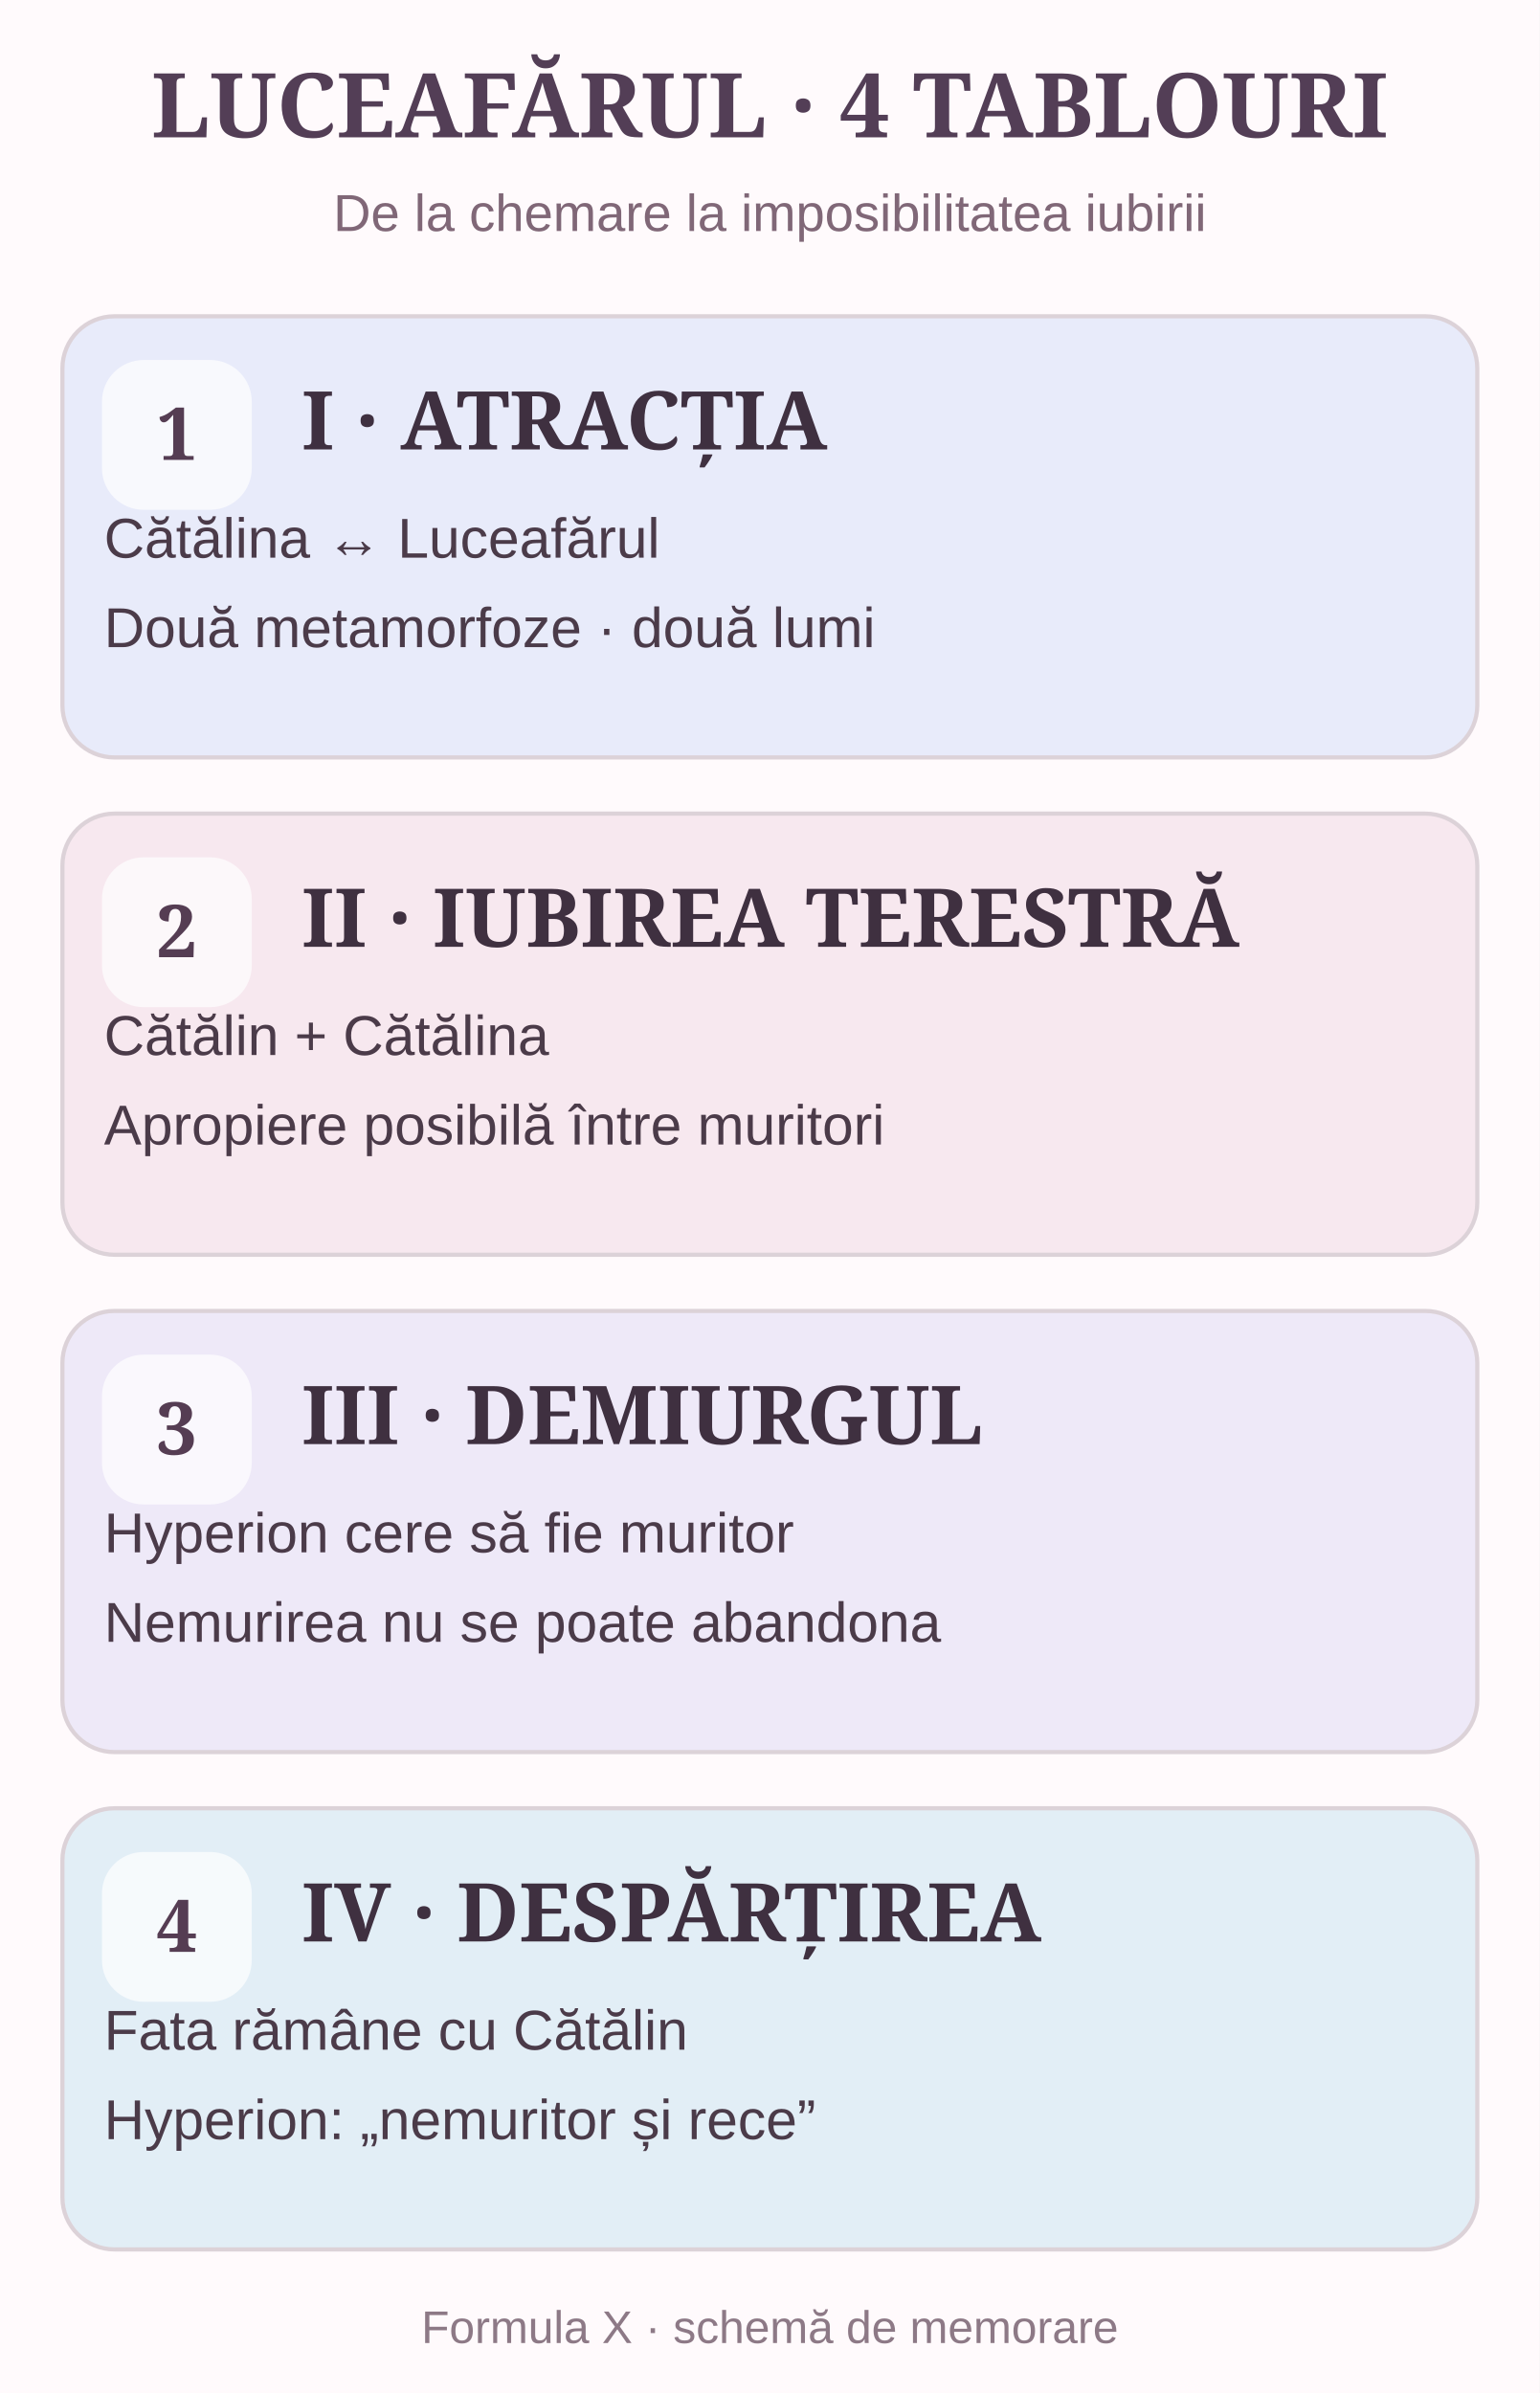
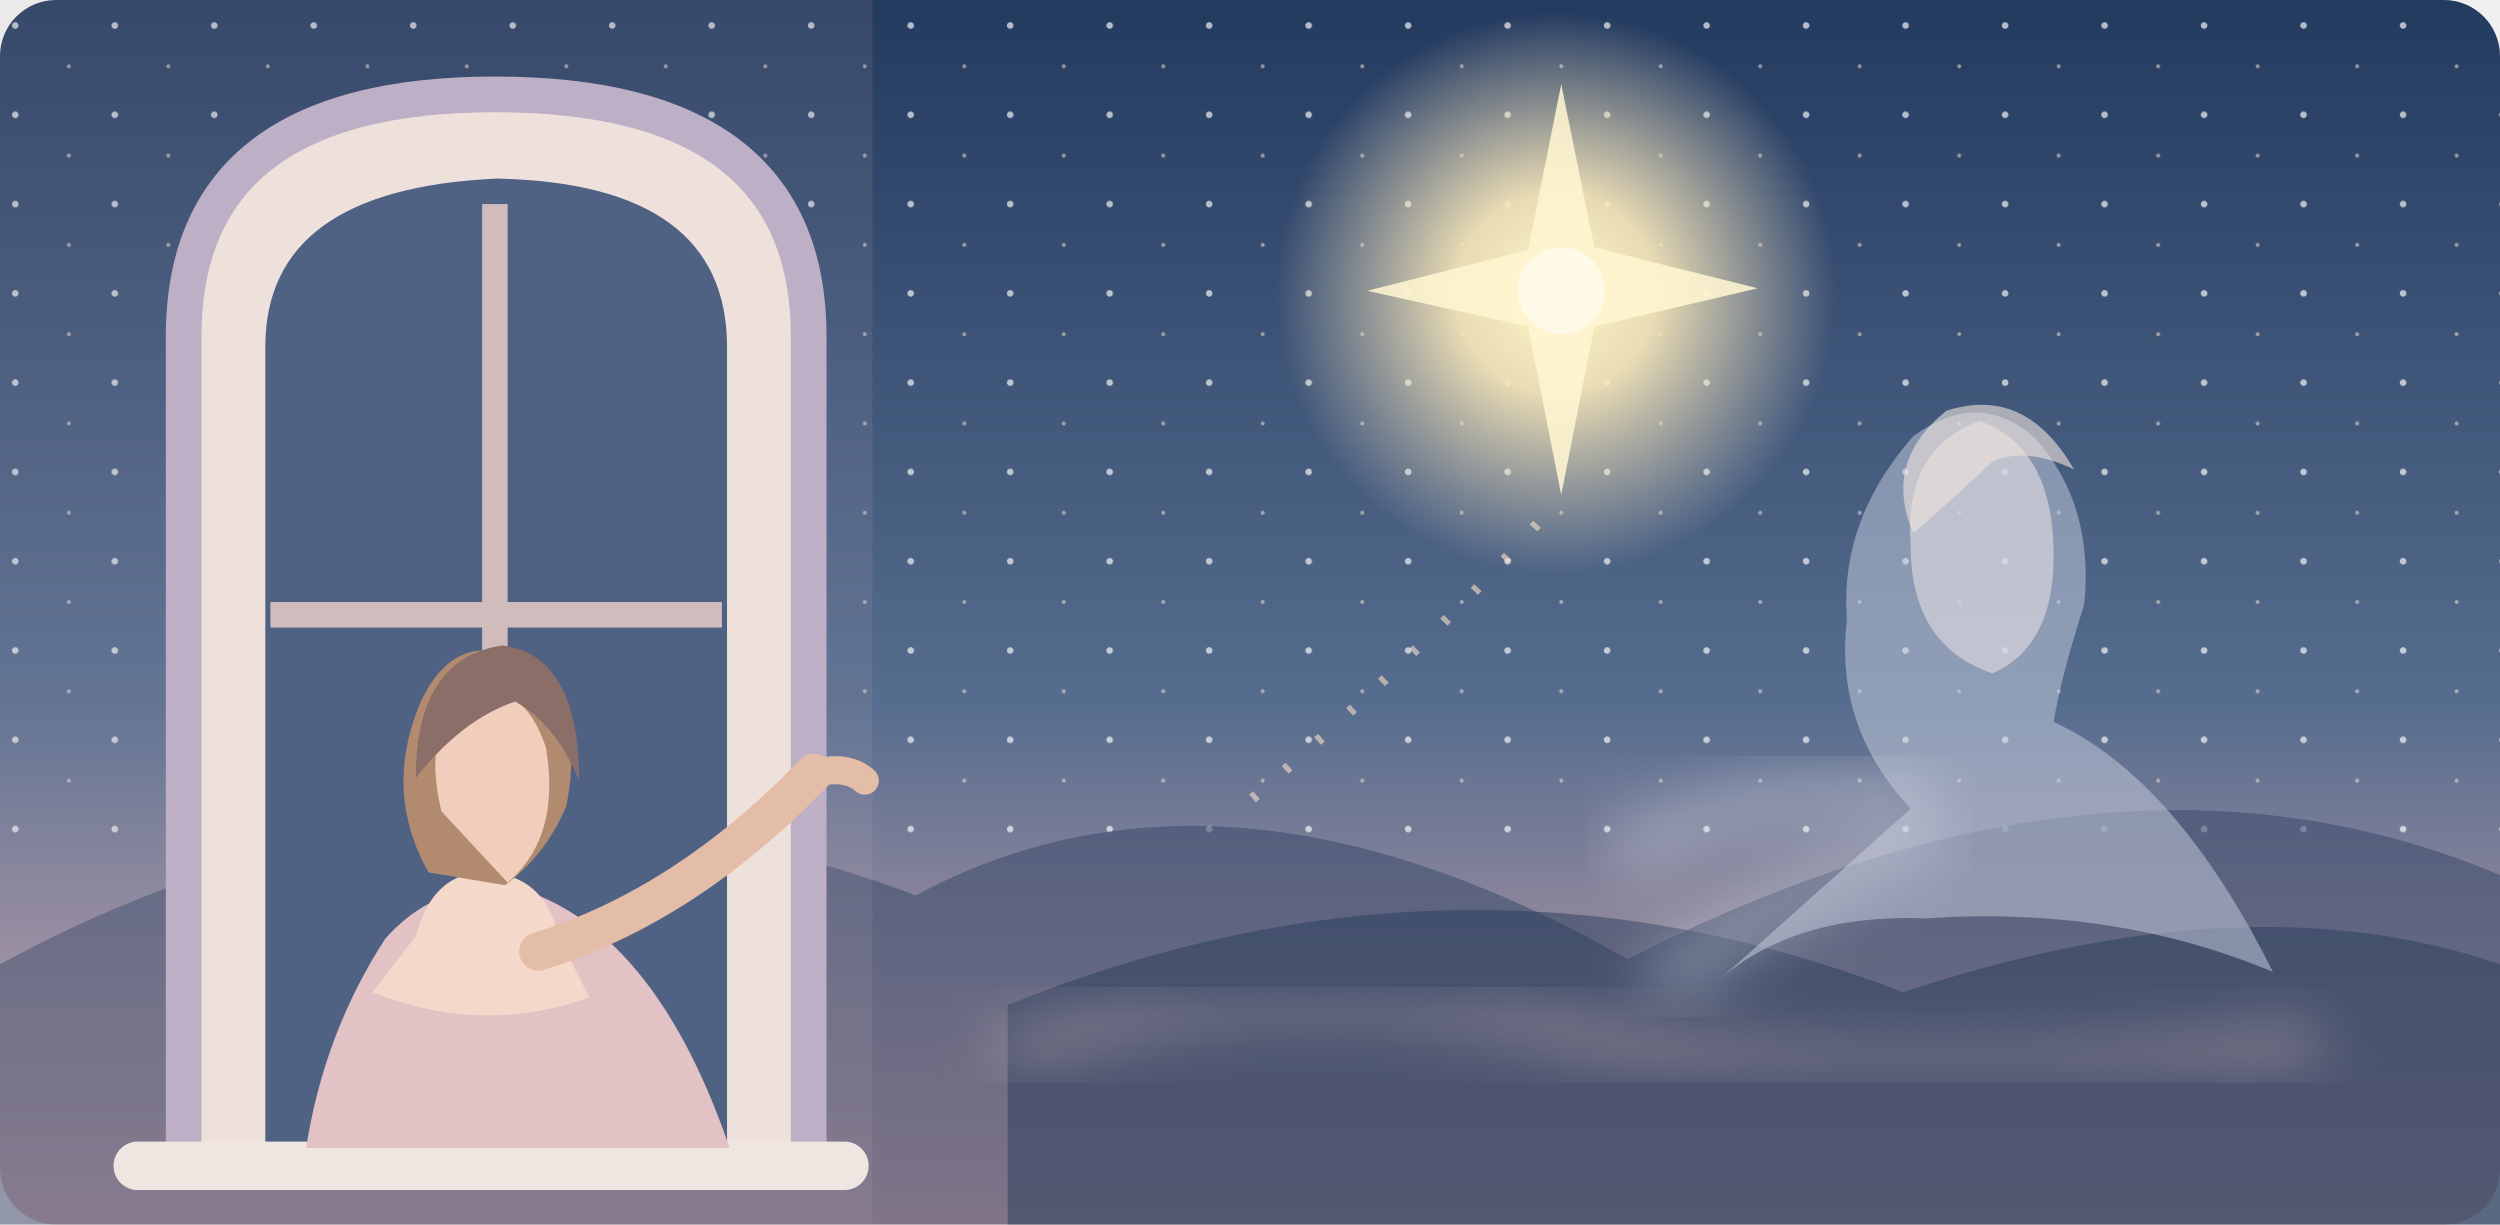
- <svg xmlns="http://www.w3.org/2000/svg" width="740" height="1150" viewBox="0 0 740 1150" role="img" aria-label="LUCEAFĂRUL · 4 TABLOURI">
-   <rect width="740" height="1150" fill="#fffafc" />
-   <text x="370" y="66" font-family="Georgia,serif" font-size="43" font-weight="bold" fill="#533e56" text-anchor="middle">LUCEAFĂRUL · 4 TABLOURI</text>
-   <text x="370" y="111" font-family="Arial,sans-serif" font-size="25" fill="#806777" text-anchor="middle">De la chemare la imposibilitatea iubirii</text>
-   <rect x="30" y="152" width="680" height="212" rx="25" fill="#e8ebfa" stroke="#dcd2d8" stroke-width="2" />
-   <rect x="49" y="173" width="72" height="72" rx="20" fill="#fff" fill-opacity=".68" />
-   <text x="85" y="221" text-anchor="middle" fill="#553d53" font-size="35" font-family="Georgia,serif" font-weight="bold">1</text>
-   <text x="145" y="216" fill="#3f3040" font-family="Georgia,serif" font-size="39" font-weight="bold">I · ATRACȚIA</text>
-   <text x="50" y="268" fill="#4b3b49" font-family="Arial,sans-serif" font-size="27">Cătălina ↔ Luceafărul</text>
-   <text x="50" y="311" fill="#4b3b49" font-family="Arial,sans-serif" font-size="27">Două metamorfoze · două lumi</text>
-   <rect x="30" y="391" width="680" height="212" rx="25" fill="#f7e8ef" stroke="#dcd2d8" stroke-width="2" />
-   <rect x="49" y="412" width="72" height="72" rx="20" fill="#fff" fill-opacity=".68" />
-   <text x="85" y="460" text-anchor="middle" fill="#553d53" font-size="35" font-family="Georgia,serif" font-weight="bold">2</text>
-   <text x="145" y="455" fill="#3f3040" font-family="Georgia,serif" font-size="39" font-weight="bold">II · IUBIREA TERESTRĂ</text>
-   <text x="50" y="507" fill="#4b3b49" font-family="Arial,sans-serif" font-size="27">Cătălin + Cătălina</text>
-   <text x="50" y="550" fill="#4b3b49" font-family="Arial,sans-serif" font-size="27">Apropiere posibilă între muritori</text>
-   <rect x="30" y="630" width="680" height="212" rx="25" fill="#eee9f8" stroke="#dcd2d8" stroke-width="2" />
-   <rect x="49" y="651" width="72" height="72" rx="20" fill="#fff" fill-opacity=".68" />
-   <text x="85" y="699" text-anchor="middle" fill="#553d53" font-size="35" font-family="Georgia,serif" font-weight="bold">3</text>
-   <text x="145" y="694" fill="#3f3040" font-family="Georgia,serif" font-size="39" font-weight="bold">III · DEMIURGUL</text>
-   <text x="50" y="746" fill="#4b3b49" font-family="Arial,sans-serif" font-size="27">Hyperion cere să fie muritor</text>
-   <text x="50" y="789" fill="#4b3b49" font-family="Arial,sans-serif" font-size="27">Nemurirea nu se poate abandona</text>
-   <rect x="30" y="869" width="680" height="212" rx="25" fill="#e2eef6" stroke="#dcd2d8" stroke-width="2" />
-   <rect x="49" y="890" width="72" height="72" rx="20" fill="#fff" fill-opacity=".68" />
-   <text x="85" y="938" text-anchor="middle" fill="#553d53" font-size="35" font-family="Georgia,serif" font-weight="bold">4</text>
-   <text x="145" y="933" fill="#3f3040" font-family="Georgia,serif" font-size="39" font-weight="bold">IV · DESPĂRȚIREA</text>
-   <text x="50" y="985" fill="#4b3b49" font-family="Arial,sans-serif" font-size="27">Fata rămâne cu Cătălin</text>
-   <text x="50" y="1028" fill="#4b3b49" font-family="Arial,sans-serif" font-size="27">Hyperion: „nemuritor și rece”</text>
-   <text x="370" y="1126" fill="#8d7986" font-size="22" font-family="Arial,sans-serif" text-anchor="middle">Formula X · schemă de memorare</text>
+ <svg xmlns="http://www.w3.org/2000/svg" width="980" height="480" viewBox="0 0 980 480" role="img" aria-label="Ilustrație picturală: fata de împărat la fereastră privește spre Luceafăr, iar două lumi se despart între cer și pământ">
+   <defs>
+     <linearGradient id="sky" x2="0" y2="1">
+       <stop stop-color="#243b60" />
+       <stop offset=".58" stop-color="#576d8f" />
+       <stop offset="1" stop-color="#d8a9ad" />
+     </linearGradient>
+     <radialGradient id="star">
+       <stop stop-color="#fff7c8" />
+       <stop offset=".36" stop-color="#f8e8b9" stop-opacity=".92" />
+       <stop offset="1" stop-color="#ecdcbd" stop-opacity="0" />
+     </radialGradient>
+     <filter id="blur">
+       <feGaussianBlur stdDeviation="11" />
+     </filter>
+     <pattern id="flecks" width="39" height="35" patternUnits="userSpaceOnUse">
+       <circle cx="6" cy="10" r="1.3" fill="#ffffff" opacity=".65" />
+       <circle cx="27" cy="26" r=".8" fill="#fbe4d7" opacity=".5" />
+     </pattern>
+   </defs>
+   <rect width="980" height="480" rx="22" fill="url(#sky)" />
+   <rect width="980" height="330" fill="url(#flecks)" />
+   <circle cx="610" cy="115" r="110" fill="url(#star)" />
+   <path d="M612 33L625 97L689 113L625 128L612 194L599 128L536 114L599 98Z" fill="#fff6d1" opacity=".87" />
+   <circle cx="612" cy="114" r="17" fill="#fff9e8" />
+   <path d="M0 378Q176 282 359 351Q480 286 638 376Q828 279 980 343V480H0Z" fill="#3b4c6b" opacity=".57" />
+   <path d="M395 394Q573 322 746 389Q881 344 980 378V480H395Z" fill="#283b59" opacity=".5" />
+   <path d="M0 0H342V480H0Z" fill="#c6b1b7" opacity=".12" />
+   <path d="M72 460V132Q72 37 194 37Q317 37 317 132V460" fill="#eee1dc" stroke="#bdafc5" stroke-width="14" />
+   <path d="M104 458V136Q104 74 195 70Q285 72 285 136V458" fill="#334b73" opacity=".84" />
+   <path d="M194 80V460M106 241H283" fill="none" stroke="#d0bbbd" stroke-width="10" />
+   <path d="M54 457H331" stroke="#efe6e1" stroke-width="19" stroke-linecap="round" />
+   <path d="M151 368Q175 341 211 351Q259 371 286 450H120Q127 405 151 368Z" fill="#e2c2c4" />
+   <path d="M163 367Q169 344 187 342Q213 341 219 367L231 391Q189 406 146 389Z" fill="#f4d9cb" />
+   <path d="M168 342Q150 310 165 275Q178 247 204 258Q230 277 222 316Q214 335 198 347Z" fill="#b18a6f" />
+   <path d="M173 318Q165 284 184 273Q205 266 214 293Q220 328 199 346Z" fill="#f1cdbb" />
+   <path d="M163 305Q163 258 197 253Q227 257 227 306Q218 284 202 275Q181 282 163 305" fill="#8c6e68" />
+   <path d="M211 373Q269 355 319 303" fill="none" stroke="#e4bda8" stroke-width="15" stroke-linecap="round" />
+   <path d="M316 304Q331 299 339 306" stroke="#e4bda8" stroke-width="11" stroke-linecap="round" />
+   <path d="M749 317Q719 285 724 243Q721 204 750 171Q776 152 798 172Q821 198 817 237Q808 265 805 283Q853 305 891 381Q829 355 755 360Q704 358 674 384Z" fill="#c4ccdc" opacity=".52" />
+   <path d="M749 214Q746 176 776 165Q804 175 805 215Q806 253 781 264Q749 253 749 214Z" fill="#e0dbe0" opacity=".62" />
+   <path d="M750 209Q738 181 763 161Q794 151 813 184Q794 175 781 181Q764 197 750 209Z" fill="#f0e5dd" opacity=".6" />
+   <path d="M757 305Q676 311 634 337M760 323Q684 355 649 390" fill="none" stroke="#d7dae4" stroke-width="25" opacity=".34" filter="url(#blur)" />
+   <path d="M491 313Q566 248 609 198" fill="none" stroke="#f8dfc4" stroke-width="4" stroke-dasharray="2 15" opacity=".6" />
+   <path d="M392 415Q496 372 615 404T909 409" fill="none" stroke="#f2d0ce" stroke-width="24" opacity=".25" filter="url(#blur)" />
</svg>
